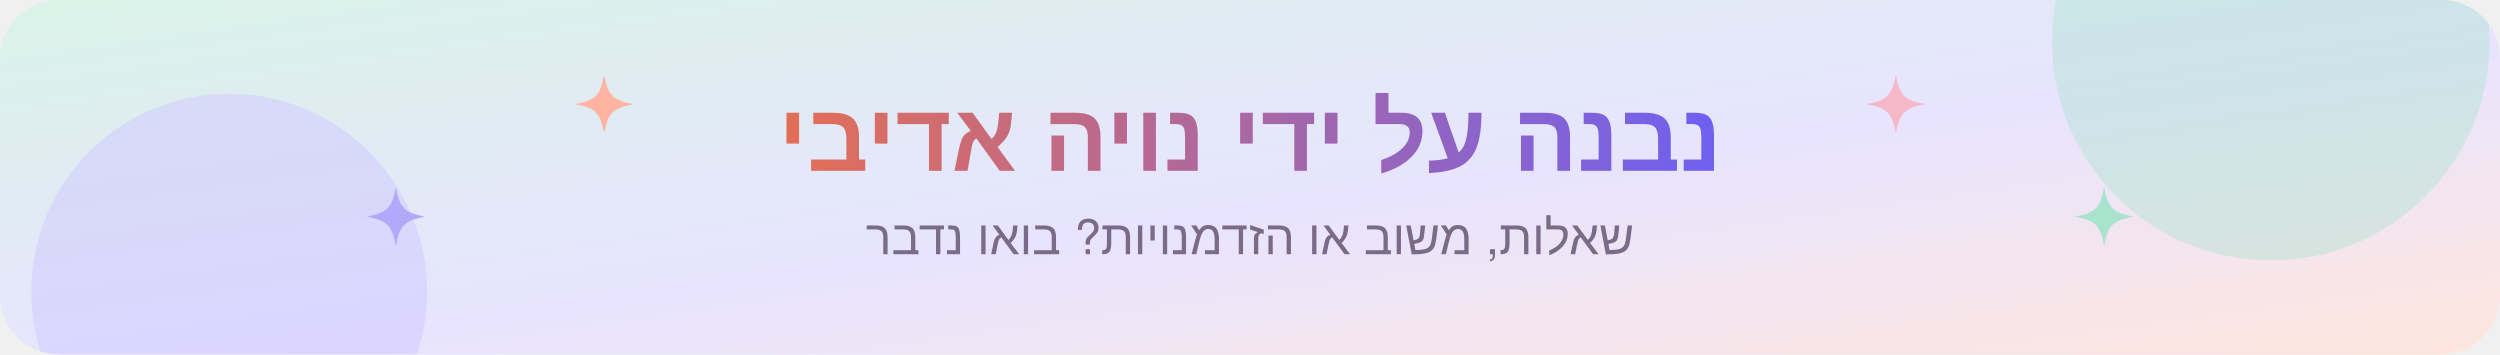
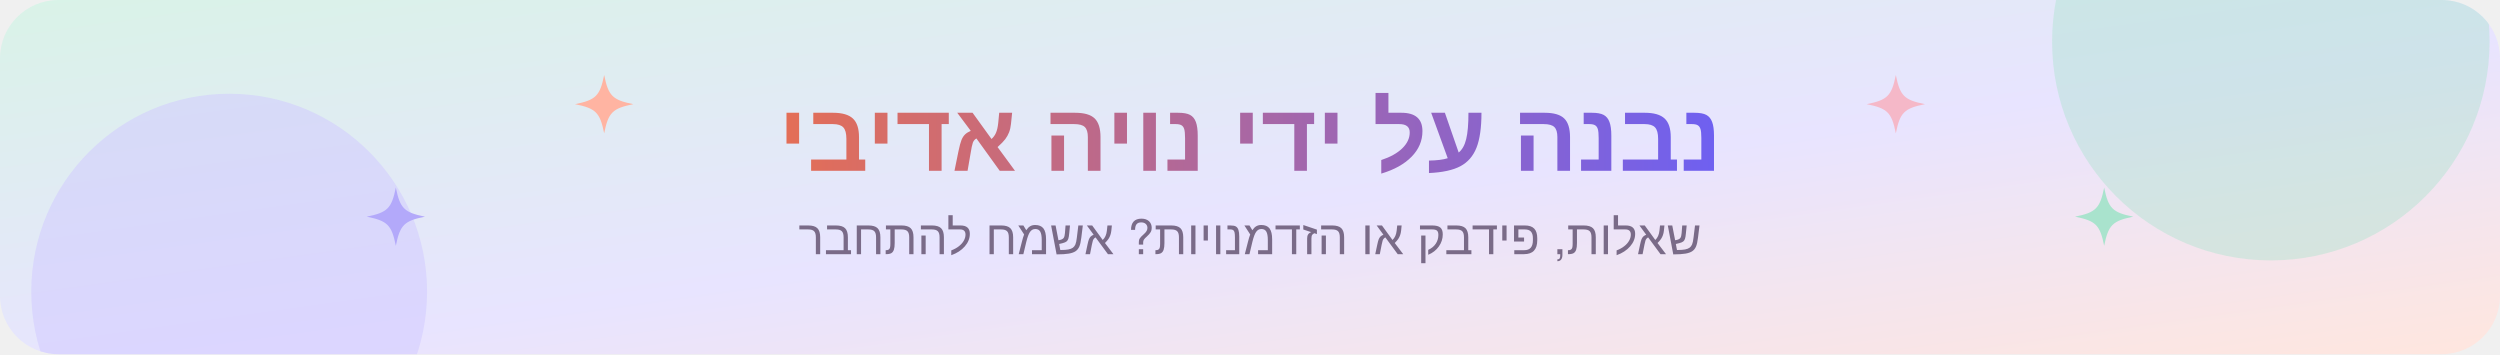
<svg xmlns="http://www.w3.org/2000/svg" viewBox="0 0 1200 170" width="1200" height="170" role="img" aria-label="נבנה על ידי נויה אדיבי">
  <defs>
    <linearGradient id="bg" x1="0" y1="0" x2="1" y2="1">
      <stop offset="0" stop-color="#D9F3E7" />
      <stop offset=".55" stop-color="#E8E4FF" />
      <stop offset="1" stop-color="#FFE6DE" />
    </linearGradient>
    <linearGradient id="t" x1="0" y1="0" x2="1" y2="0">
      <stop offset="0" stop-color="#E36E57" />
      <stop offset="1" stop-color="#6F60F0" />
    </linearGradient>
-     <linearGradient id="lg" x1="0" y1="0" x2="1" y2="1">
-       <stop offset="0" stop-color="#FFB4A2" />
-       <stop offset=".55" stop-color="#B3A9FA" />
-       <stop offset="1" stop-color="#7FD3B4" />
-     </linearGradient>
-     <path id="s" d="M0-14C2-4 4-2 14 0 4 2 2 4 0 14-2 4-4 2-14 0-4-2-2-4 0-14Z" />
-     <g id="logo">
-       <rect width="96" height="96" rx="26" fill="url(#lg)" />
-       <g class="ring">
-         <path d="M48 20c-12 0-19 9-19 20v13l-7 9h52l-7-9V40c0-11-7-20-19-20z" fill="#fff" />
-         <circle cx="48" cy="68" r="6" fill="#fff" />
-       </g>
-       <path d="M58 44l-14 6 5 2 2 6 3-4 4 3z" fill="#6F60F0" />
-       <circle cx="72" cy="26" r="10" fill="#FFE6DE" stroke="#fff" stroke-width="3" />
-       <path d="M67.5 26l3 3 5-6" fill="none" stroke="#E36E57" stroke-width="2.6" stroke-linecap="round" stroke-linejoin="round" />
-     </g>
    <clipPath id="c">
      <rect width="1200" height="170" rx="28" />
    </clipPath>
+     <path id="s" d="M0-14C2-4 4-2 14 0 4 2 2 4 0 14-2 4-4 2-14 0-4-2-2-4 0-14Z" />
  </defs>
  <style>
.blob{animation:drift 11s ease-in-out infinite alternate}.b2{animation-duration:14s;animation-direction:alternate-reverse}.b3{animation-duration:17s}
- .bob{animation:bob 3.4s ease-in-out infinite}.d1{animation-delay:-.9s}.d2{animation-delay:-1.8s}.d3{animation-delay:-2.6s}
- .walk{stroke-dasharray:3 15;animation:walk 3s linear infinite}
+ .bob{animation:bob 3.4s ease-in-out infinite}.d1{animation-delay:-.9s}.d2{animation-delay:-1.8s}
.tw{animation:tw 3.2s ease-in-out infinite}.t2{animation-delay:-1s}.t3{animation-delay:-2s}
- .rise{animation:rise .9s ease-out both}.r2{animation-delay:.2s}.r3{animation-delay:.4s}
- .ring{transform-box:fill-box;transform-origin:50% 8%;animation:ring 2.8s ease-in-out infinite}
- .pop{animation:pop .6s cubic-bezier(.3,1.6,.5,1) both}
- .pulse{transform-box:fill-box;transform-origin:center;animation:pulse 1.8s ease-in-out infinite}
+ .rise{animation:rise .9s ease-out both}.r2{animation-delay:.2s}
+ .ring{stroke-dasharray:0 400;animation:fill 2.4s ease-out forwards}
@keyframes drift{to{transform:translate(40px,-20px) scale(1.12)}}
@keyframes bob{0%,100%{transform:translateY(0)}50%{transform:translateY(-10px)}}
- @keyframes walk{to{stroke-dashoffset:-54}}
@keyframes tw{0%,100%{opacity:.35}50%{opacity:1}}
@keyframes rise{from{opacity:0;transform:translateY(16px)}}
- @keyframes pop{from{opacity:0;transform:translateY(18px) scale(.96)}}
- @keyframes ring{0%,55%,100%{transform:rotate(0)}60%{transform:rotate(16deg)}66%{transform:rotate(-14deg)}72%{transform:rotate(10deg)}78%{transform:rotate(-6deg)}84%{transform:rotate(0)}}
- @keyframes pulse{0%,100%{transform:scale(1);opacity:.9}50%{transform:scale(1.25);opacity:.4}}
- @media (prefers-reduced-motion:reduce){*{animation:none!important}}
+ @keyframes fill{to{stroke-dasharray:250 400}}
+ @media (prefers-reduced-motion:reduce){*{animation:none!important}.ring{stroke-dasharray:250 400}}
</style>
  <g clip-path="url(#c)">
    <rect width="1200" height="170" fill="url(#bg)" />
    <circle class="blob" cx="110" cy="140" r="95" fill="#CFC8FF" opacity=".5" />
    <circle class="blob b2" cx="1090" cy="20" r="105" fill="#A9E3CD" opacity=".42" />
    <use class="tw" href="#s" x="290" y="50" fill="#FFB4A2" />
    <use class="tw t2" href="#s" x="190" y="104" fill="#B3A9FA" />
    <use class="tw t3" href="#s" x="910" y="50" fill="#F5B8C8" />
    <use class="tw" href="#s" x="1010" y="104" fill="#A9E3CD" />
-     <text x="600" y="82" font-family="-apple-system,BlinkMacSystemFont,'Segoe UI',Helvetica,Arial,sans-serif" font-size="46" font-weight="800" fill="url(#t)" text-anchor="middle" direction="rtl">נבנה על ידי נויה אדיבי</text>
-     <text x="600" y="122" font-family="-apple-system,BlinkMacSystemFont,'Segoe UI',Helvetica,Arial,sans-serif" font-size="23" font-weight="400" fill="#7A6B88" text-anchor="middle" direction="rtl">שאלות, משוב או הזדמנויות? בואו נדבר</text>
+     <g font-family="-apple-system,BlinkMacSystemFont,'Segoe UI',Helvetica,Arial,sans-serif" text-anchor="middle">
+       <text x="600" y="82" font-size="46" font-weight="800" fill="url(#t)">נבנה על ידי נויה אדיבי</text>
+       <text x="600" y="122" font-size="23" fill="#7A6B88">שאלות, פידבק או הזדמנויות? אשמח להתחבר</text>
+     </g>
  </g>
</svg>
